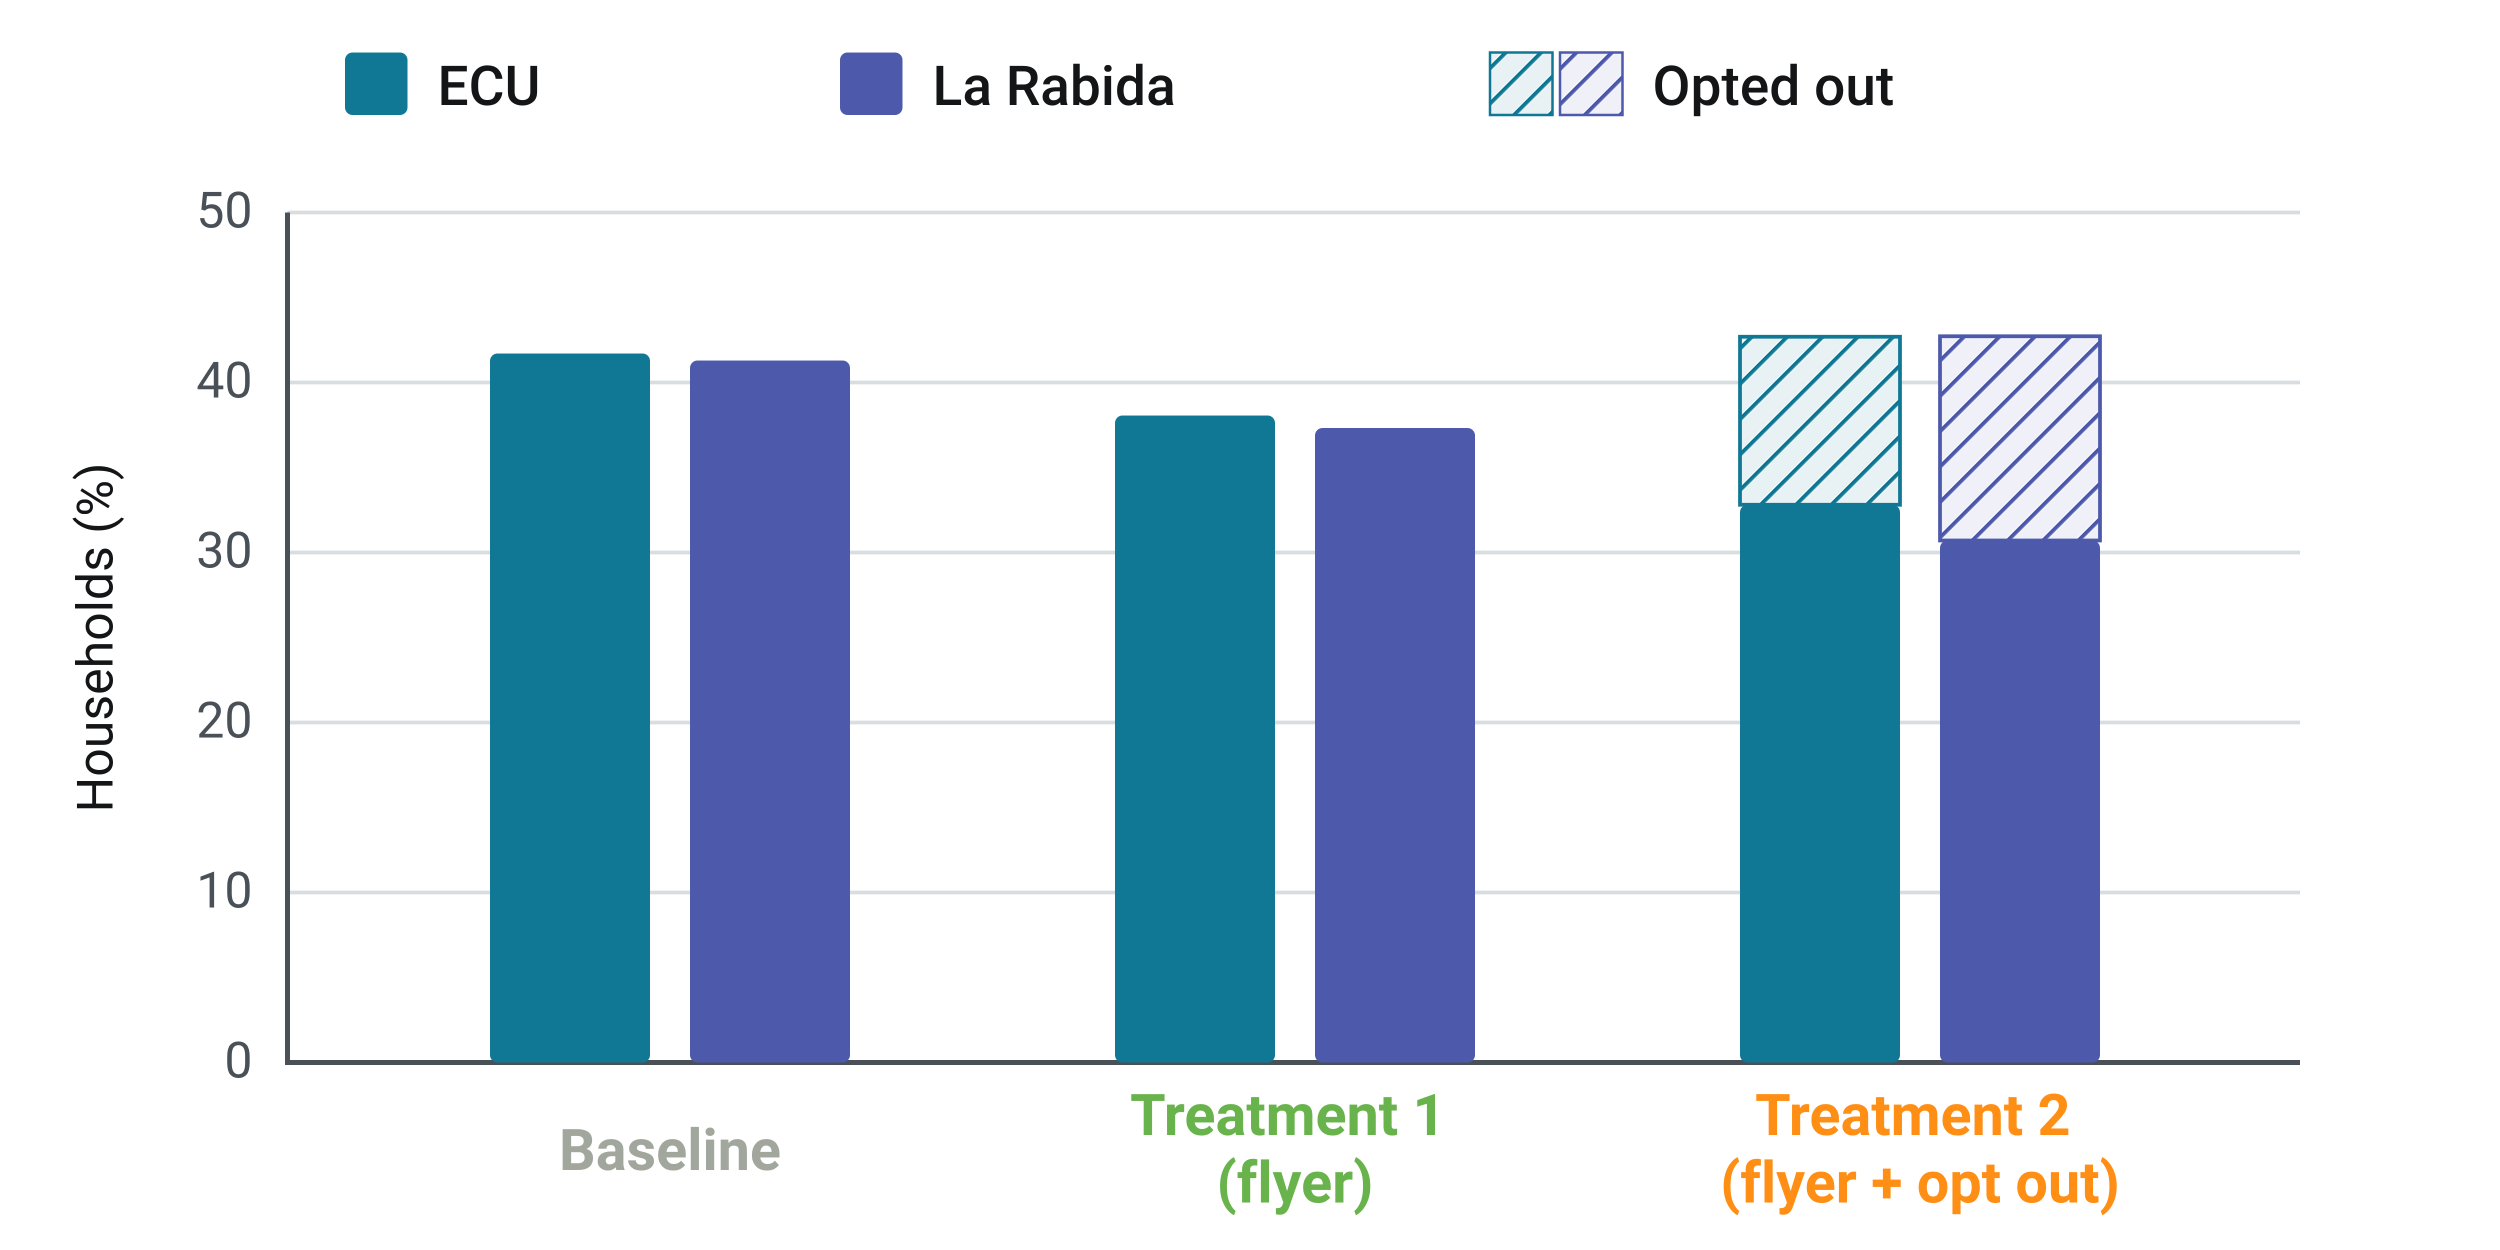
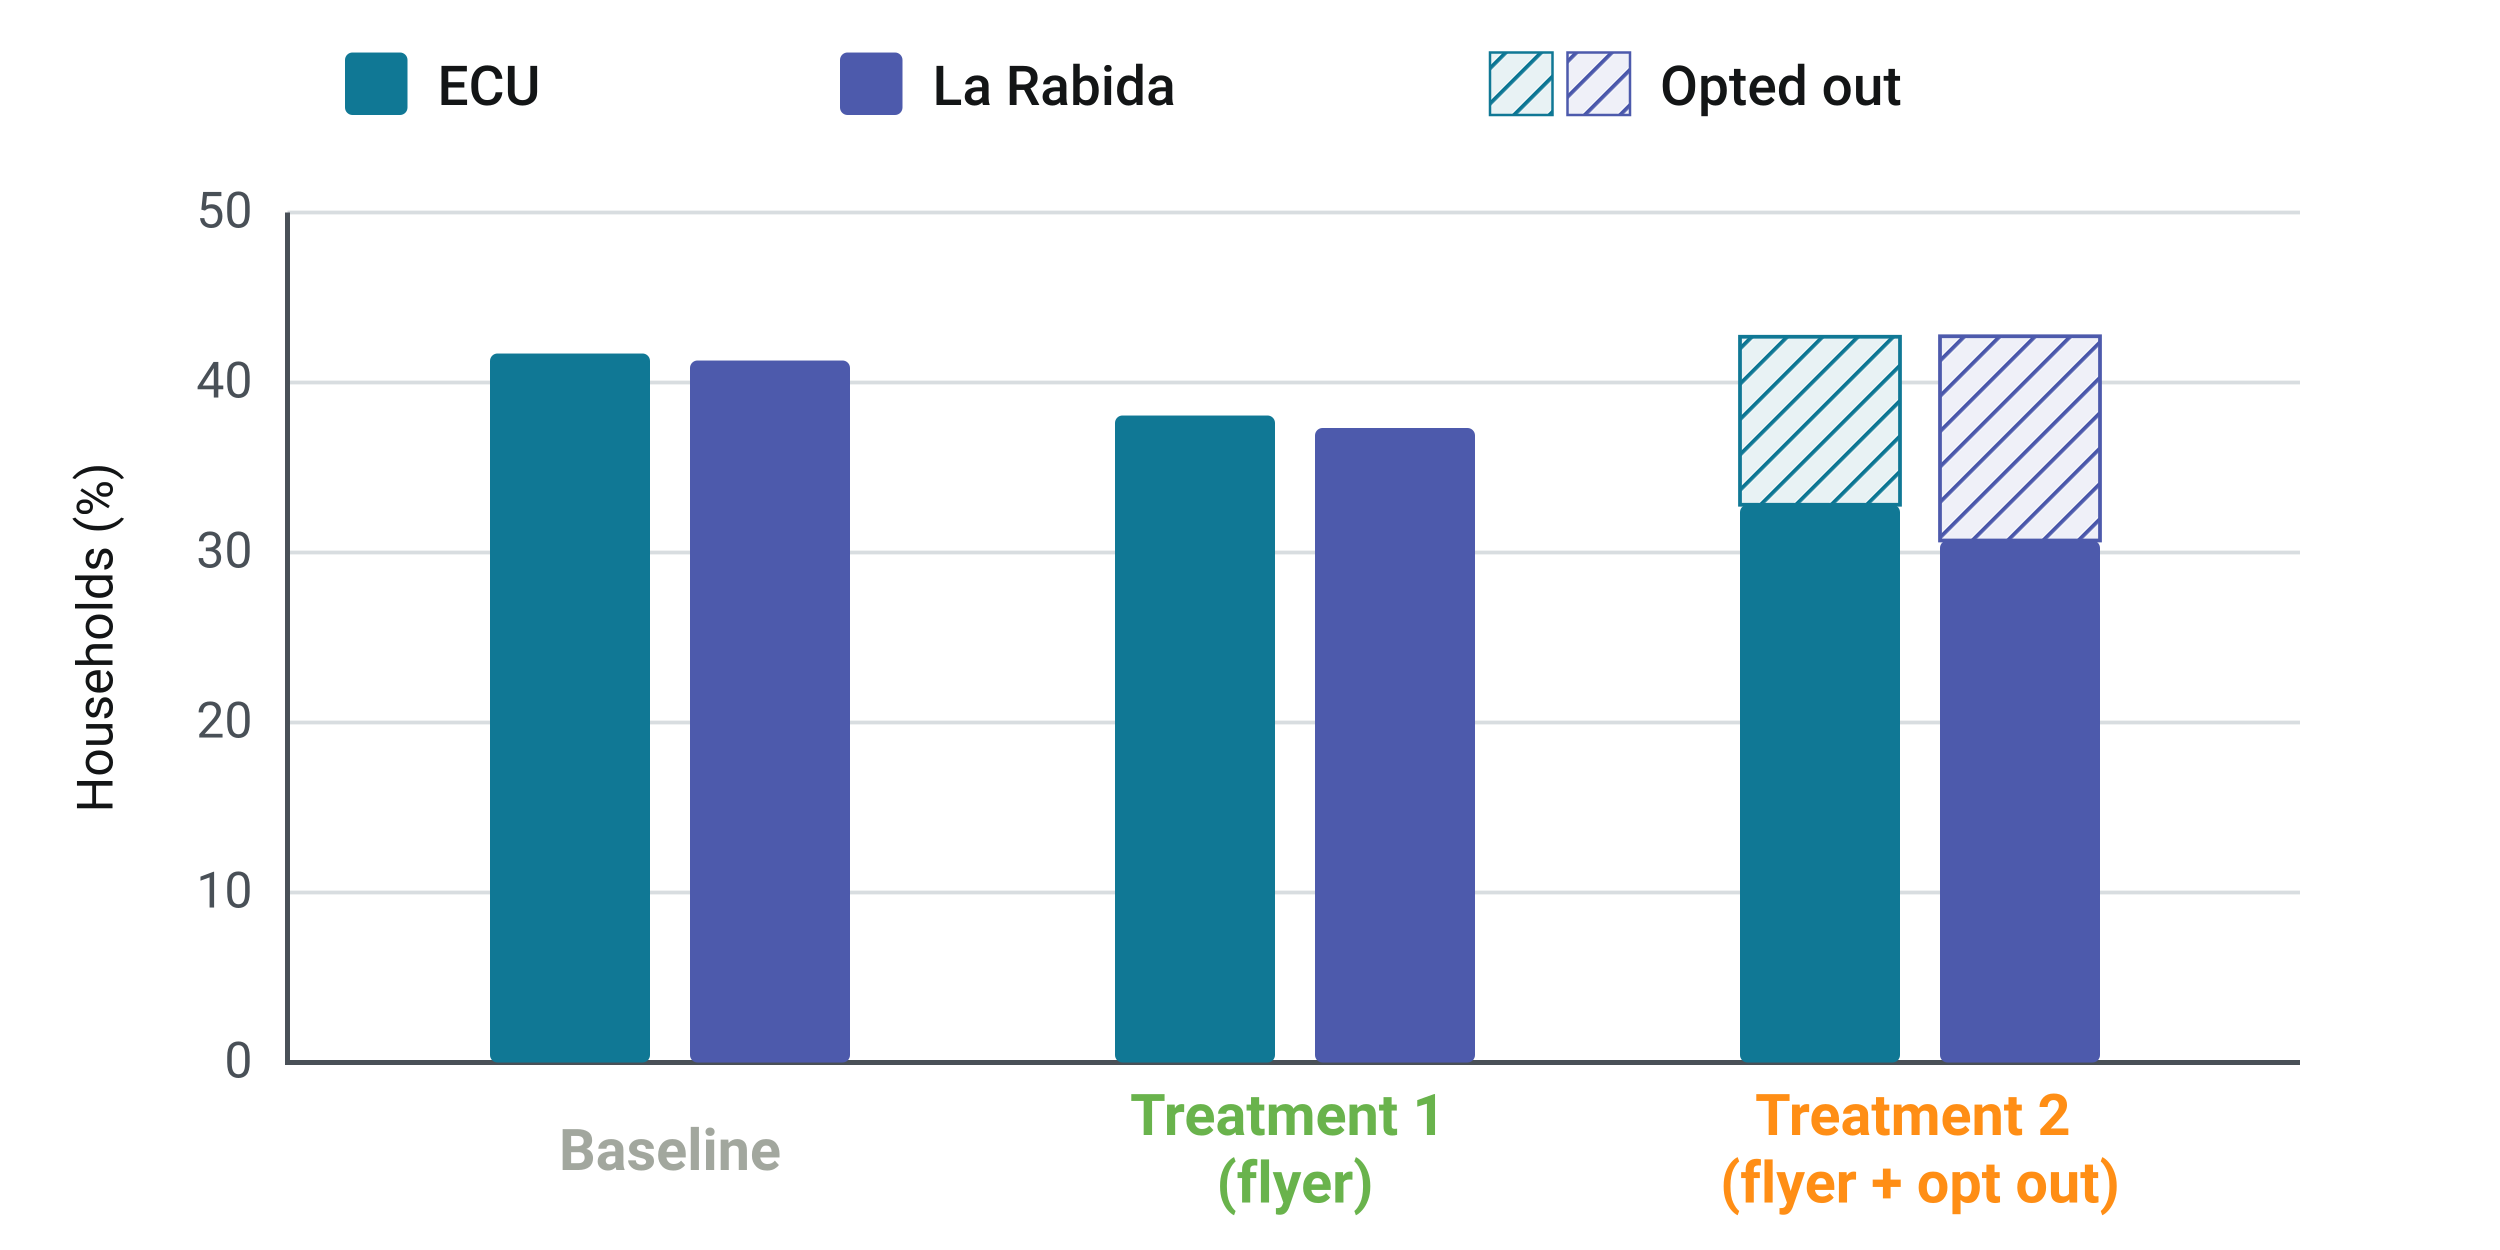
- <svg xmlns="http://www.w3.org/2000/svg" viewBox="0 0 1000 500" role="img" aria-labelledby="chart-title chart-desc">
+ <svg xmlns="http://www.w3.org/2000/svg" viewBox="0 0 1000 500" role="img" aria-labelledby="chart-title chart-desc" style="cursor: default">
+   <style>
+     .data-bar rect { transition: filter 150ms ease; }
+     .data-bar:hover rect { filter: brightness(0.8); stroke: #263238; stroke-width: 2; }
+   </style>
  <defs>
    <pattern id="opt-out-hatch-ecu" width="10" height="10" patternUnits="userSpaceOnUse" patternTransform="rotate(45)">
      <rect width="10" height="10" fill="#e8f2f4" />
      <path d="M0 0V10" stroke="#107895" stroke-width="3" />
    </pattern>
    <pattern id="opt-out-hatch-la-rabida" width="10" height="10" patternUnits="userSpaceOnUse" patternTransform="rotate(45)">
      <rect width="10" height="10" fill="#eff0f8" />
      <path d="M0 0V10" stroke="#4D5AAC" stroke-width="3" />
    </pattern>
  </defs>
  <g font-family="Roboto, Arial, sans-serif" fill="#131516">
    <g font-size="22" font-weight="500">
      <rect x="138" y="21" width="25" height="25" rx="3" fill="#107895" />
      <text x="175" y="42">ECU</text>
      <rect x="336" y="21" width="25" height="25" rx="3" fill="#4D5AAC" />
      <text x="373" y="42">La Rabida</text>
      <rect x="596" y="21" width="25" height="25" fill="url(#opt-out-hatch-ecu)" stroke="#107895" />
-       <rect x="624" y="21" width="25" height="25" fill="url(#opt-out-hatch-la-rabida)" stroke="#4D5AAC" />
-       <text x="661" y="42">Opted out</text>
+       <rect x="627" y="21" width="25" height="25" fill="url(#opt-out-hatch-la-rabida)" stroke="#4D5AAC" />
+       <text x="664" y="42">Opted out</text>
    </g>
    <text x="45" y="255" transform="rotate(-90 45 255)" text-anchor="middle" font-size="20">Households (%)</text>
    <g stroke="#d8dde0" stroke-width="1.5">
      <path d="M115 85H920 M115 153H920 M115 221H920 M115 289H920 M115 357H920" />
    </g>
    <path d="M115 85V425H920" fill="none" stroke="#495057" stroke-width="2" />
    <g font-size="20" fill="#495057" text-anchor="end">
      <text x="101" y="431">0</text>
      <text x="101" y="363">10</text>
      <text x="101" y="295">20</text>
      <text x="101" y="227">30</text>
      <text x="101" y="159">40</text>
      <text x="101" y="91">50</text>
    </g>
    <g fill="#107895">
-       <rect x="196" y="141.4" width="64" height="283.6" rx="3" />
-       <rect x="446" y="166.2" width="64" height="258.8" rx="3" />
-       <rect x="696" y="201.9" width="64" height="223.1" rx="3" />
+       <g class="data-bar">
+         <rect x="196" y="141.4" width="64" height="283.6" rx="3" />
+       </g>
+       <g class="data-bar">
+         <rect x="446" y="166.2" width="64" height="258.8" rx="3" />
+       </g>
+       <g class="data-bar">
+         <rect x="696" y="201.9" width="64" height="223.1" rx="3" />
+         <rect x="696" y="134.7" width="64" height="67.2" fill="url(#opt-out-hatch-ecu)" stroke="#107895" stroke-width="1.5" />
+       </g>
    </g>
    <g fill="#4D5AAC">
-       <rect x="276" y="144.2" width="64" height="280.8" rx="3" />
-       <rect x="526" y="171.2" width="64" height="253.8" rx="3" />
-       <rect x="776" y="216.2" width="64" height="208.8" rx="3" />
+       <g class="data-bar">
+         <rect x="276" y="144.2" width="64" height="280.8" rx="3" />
+       </g>
+       <g class="data-bar">
+         <rect x="526" y="171.2" width="64" height="253.8" rx="3" />
+       </g>
+       <g class="data-bar">
+         <rect x="776" y="216.2" width="64" height="208.8" rx="3" />
+         <rect x="776" y="134.5" width="64" height="81.7" fill="url(#opt-out-hatch-la-rabida)" stroke="#4D5AAC" stroke-width="1.5" />
+       </g>
    </g>
-     <rect x="696" y="134.7" width="64" height="67.2" fill="url(#opt-out-hatch-ecu)" stroke="#107895" stroke-width="1.5" />
-     <rect x="776" y="134.5" width="64" height="81.7" fill="url(#opt-out-hatch-la-rabida)" stroke="#4D5AAC" stroke-width="1.5" />
    <g font-size="23" font-weight="bold" text-anchor="middle">
      <text x="268" y="468" fill="#A2A79E">Baseline</text>
      <text x="518" y="454" fill="#69B34C">
        <tspan x="518">Treatment 1</tspan>
        <tspan x="518" dy="27">(flyer)</tspan>
      </text>
      <text x="768" y="454" fill="#FF8E15">
        <tspan x="768">Treatment 2</tspan>
        <tspan x="768" dy="27">(flyer + opt out)</tspan>
      </text>
    </g>
  </g>
</svg>
